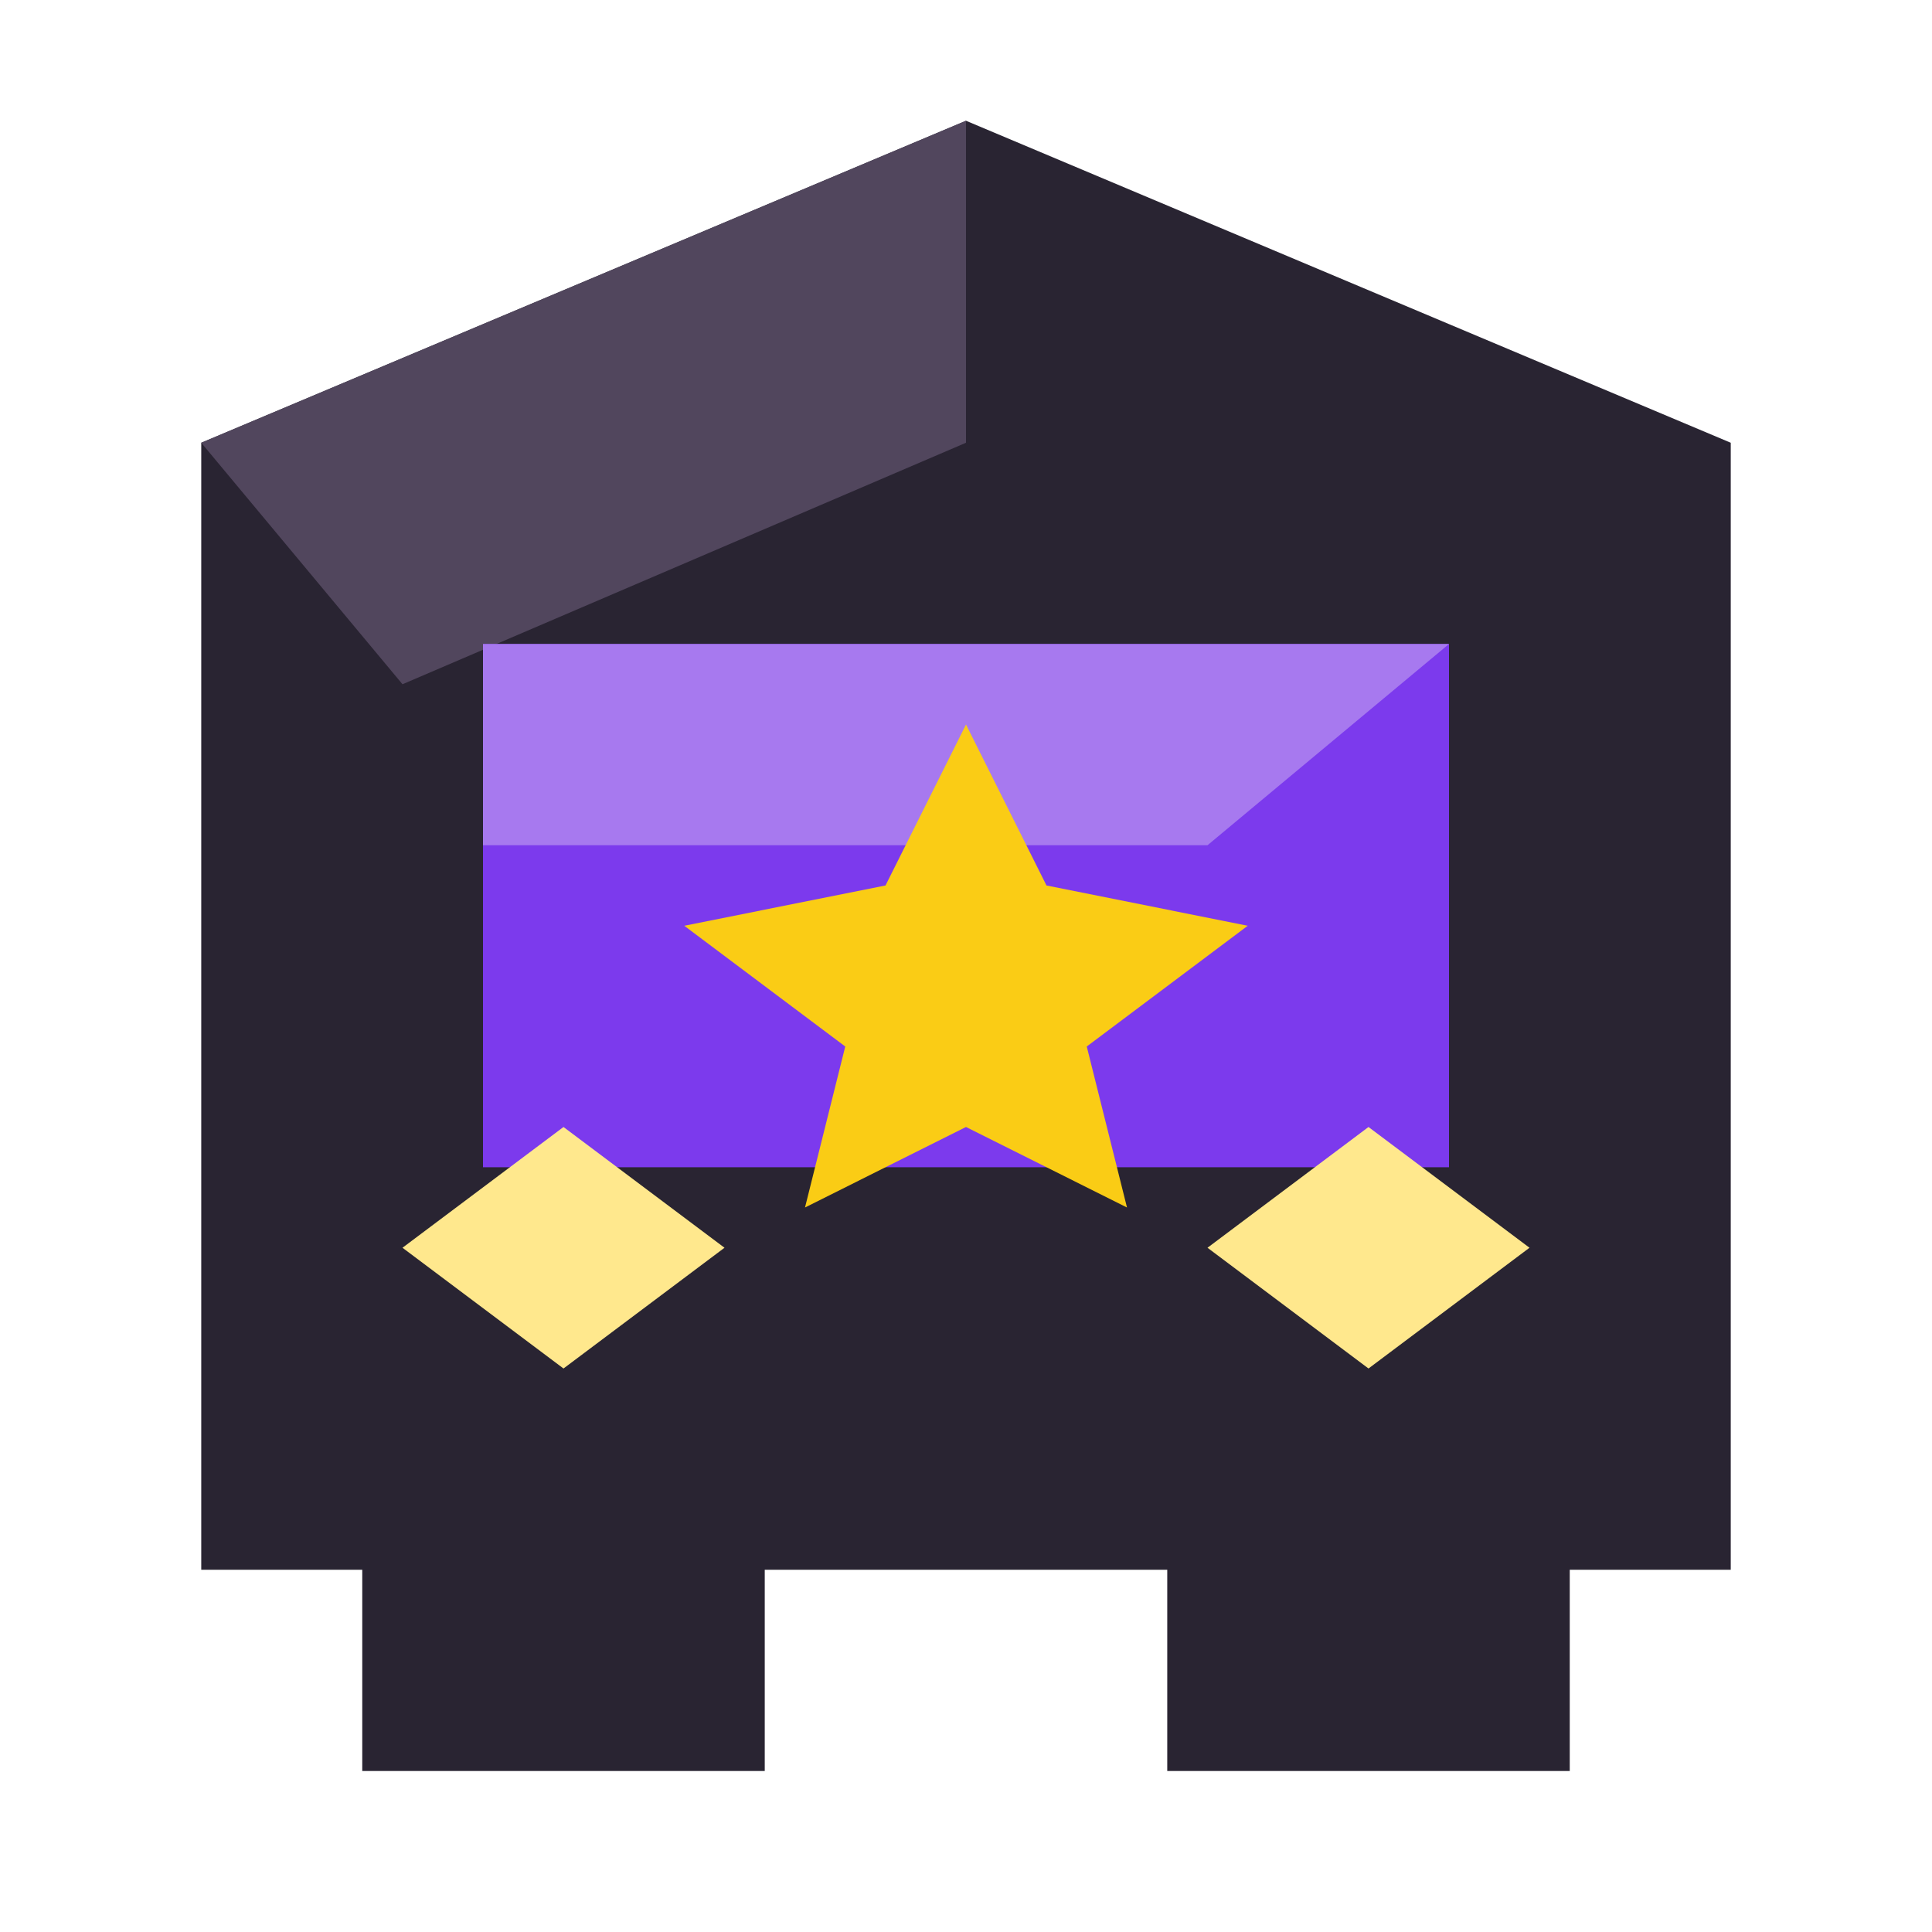
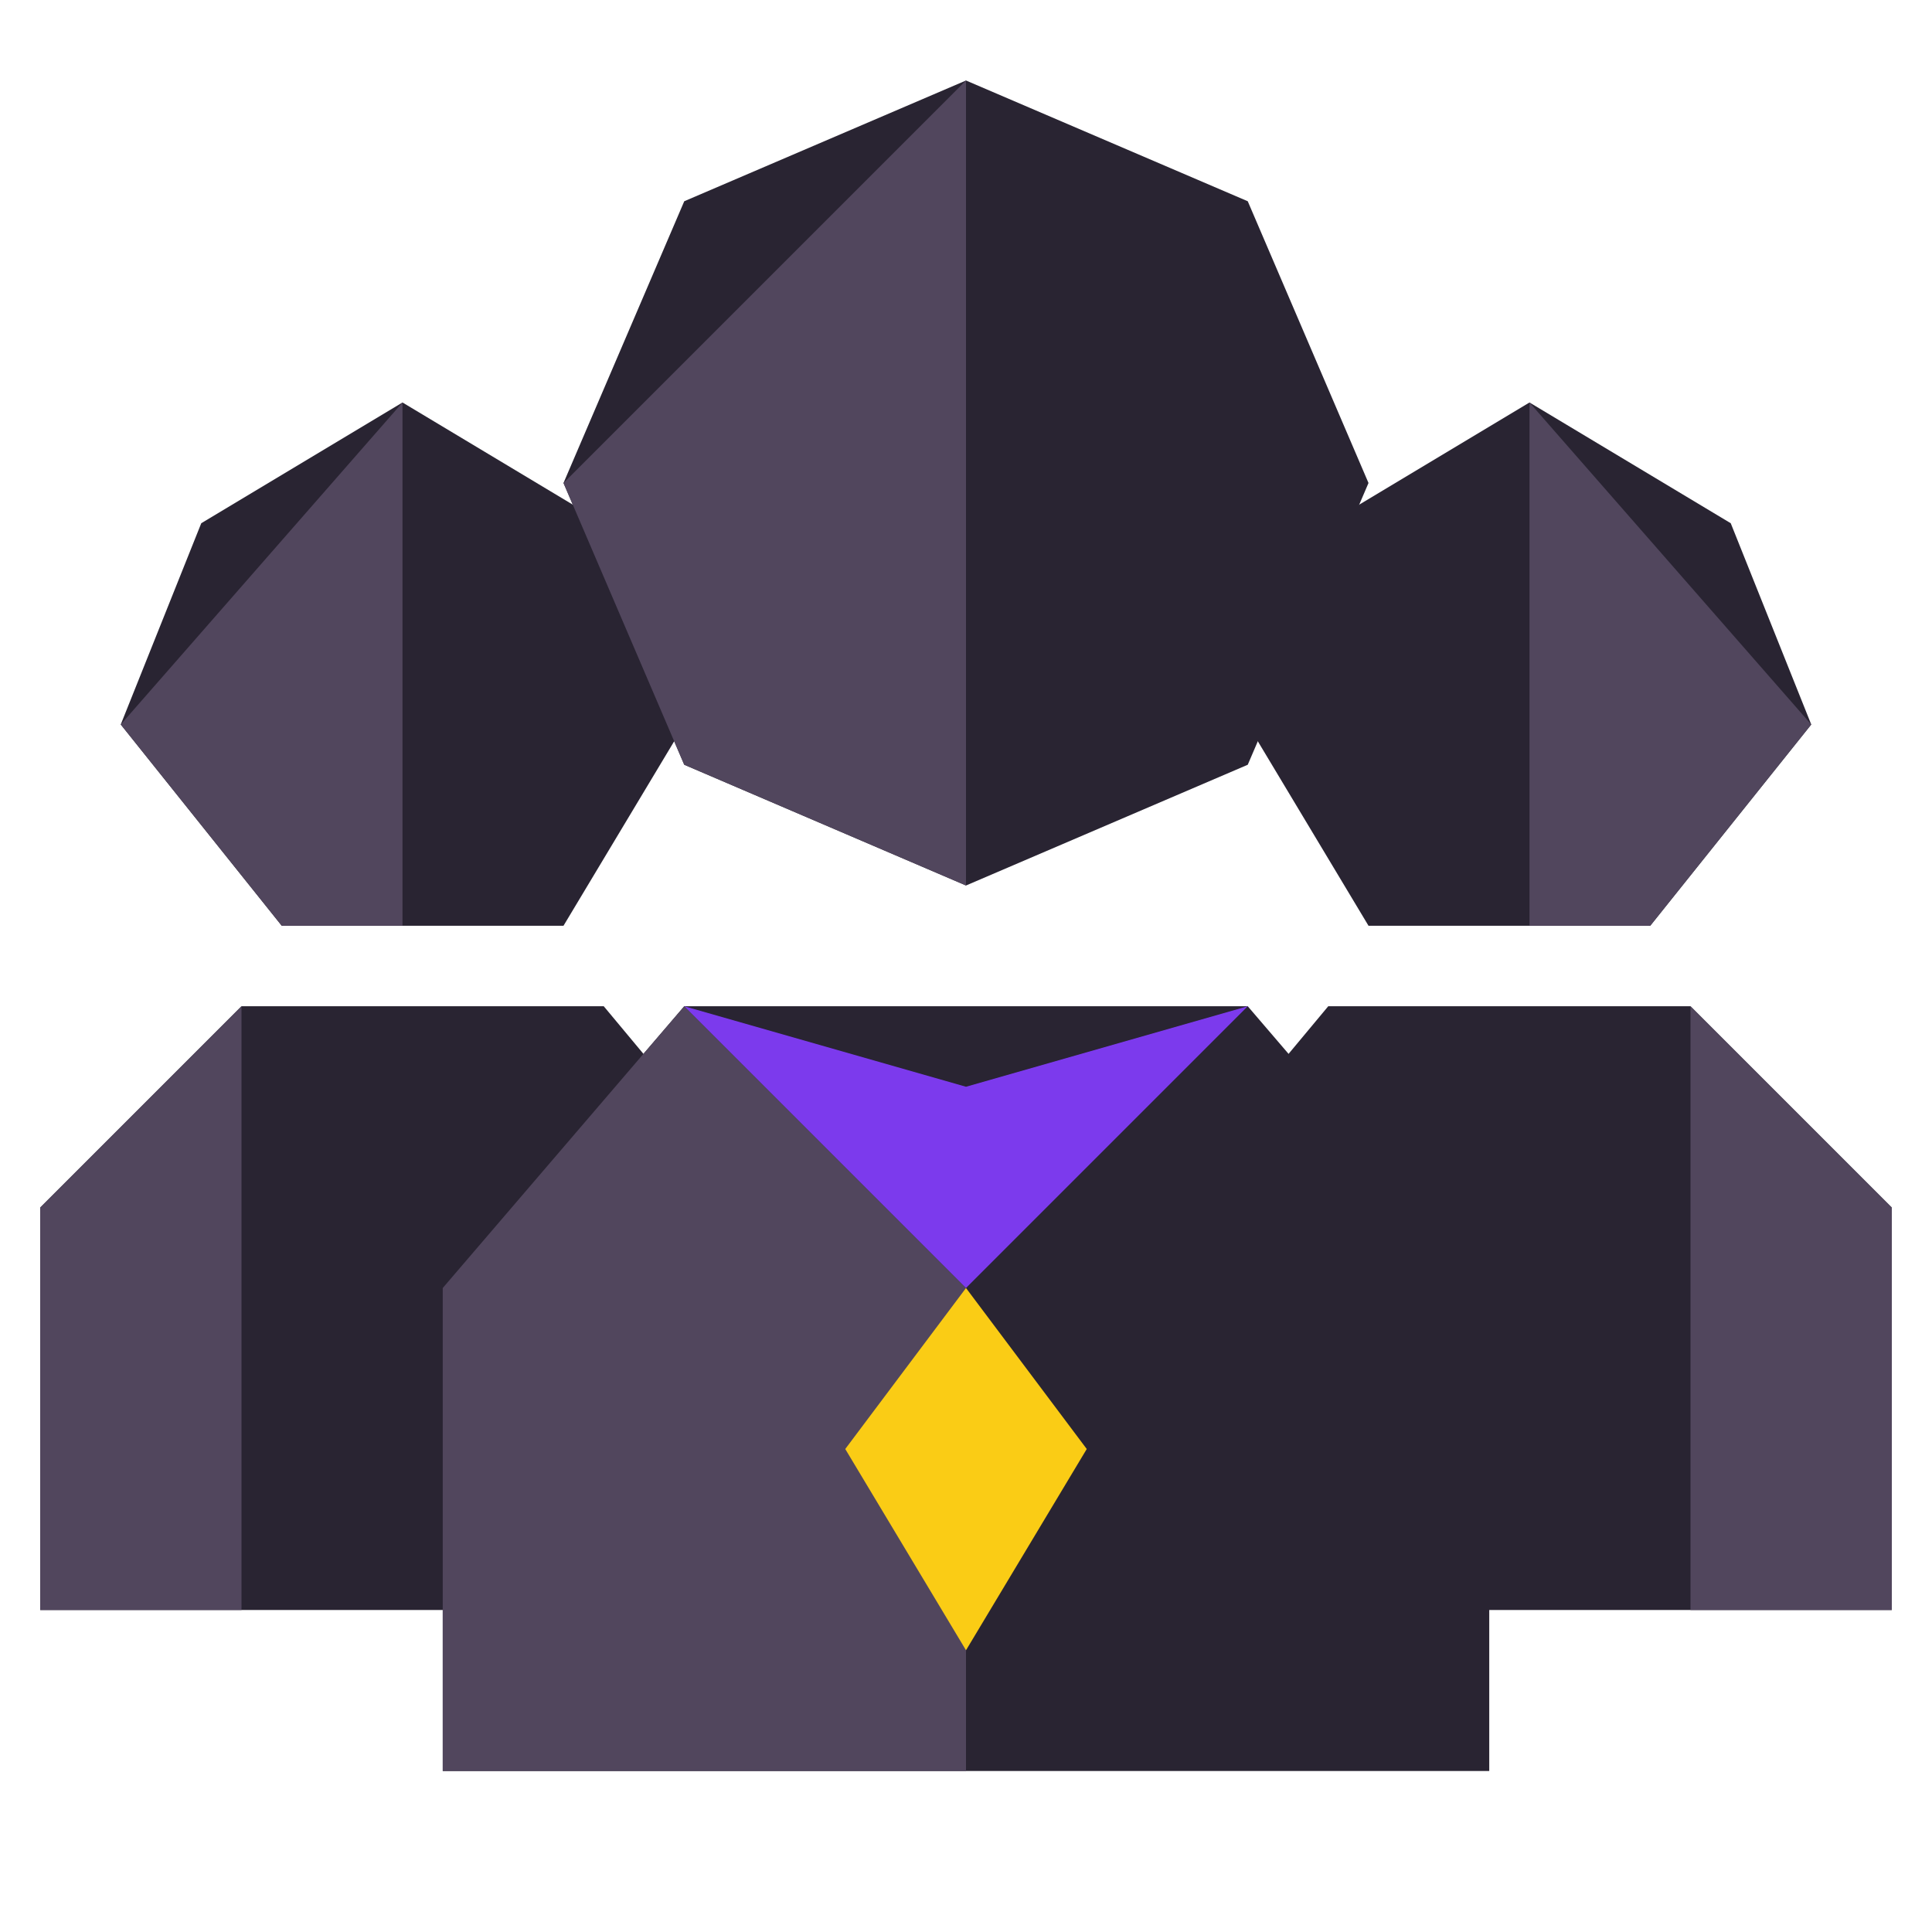
<svg xmlns="http://www.w3.org/2000/svg" viewBox="0 0 48 48">
-   <path fill="#292432" d="M5 11 24 3 43 11 43 39 5 39Z" />
-   <path fill="#51465D" d="M5 11 24 3 24 11 10 17Z" />
-   <path fill="#7C3AED" d="M12 16H36V29H12Z" />
-   <path fill="#A779EF" d="M12 16H36L30 21H12Z" />
-   <path fill="#FACC15" d="m24 18 2 4 5 1-4 3 1 4-4-2-4 2 1-4-4-3 5-1Z" />
-   <path fill="#292432" d="m9 34 5-3 5 3v10H9Zm20 0 5-3 5 3v10H29Z" />
-   <path fill="#FFE88D" d="m14 28 4 3-4 3-4-3Zm20 0 4 3-4 3-4-3Z" />
+   <path fill="#292432" d="m5 13 5-3 5 3 2 5-3 5H7l-4-5Zm28 0 5-3 5 3 2 5-4 5h-7l-3-5ZM1 40V30l5-5h9l5 6v9Zm27 0V31l5-6h9l5 5v10Z" />
+   <path fill="#51465D" d="m3 18 7-8v13H7ZM38 10l7 8-4 5h-3ZM1 30l5-5v15H1Zm41-5 5 5v10h-5Z" />
+   <path fill="#292432" d="m17 5 7-3 7 3 3 7-3 7-7 3-7-3-3-7ZM11 44V32l6-7h14l6 7v12Z" />
+   <path fill="#51465D" d="m14 12 10-10v20l-7-3ZM11 32l6-7 7 7v12H11Z" />
+   <path fill="#7C3AED" d="m17 25 7 7 7-7-7 2Z" />
+   <path fill="#FACC15" d="m24 32 3 4-3 5-3-5Z" />
</svg>
